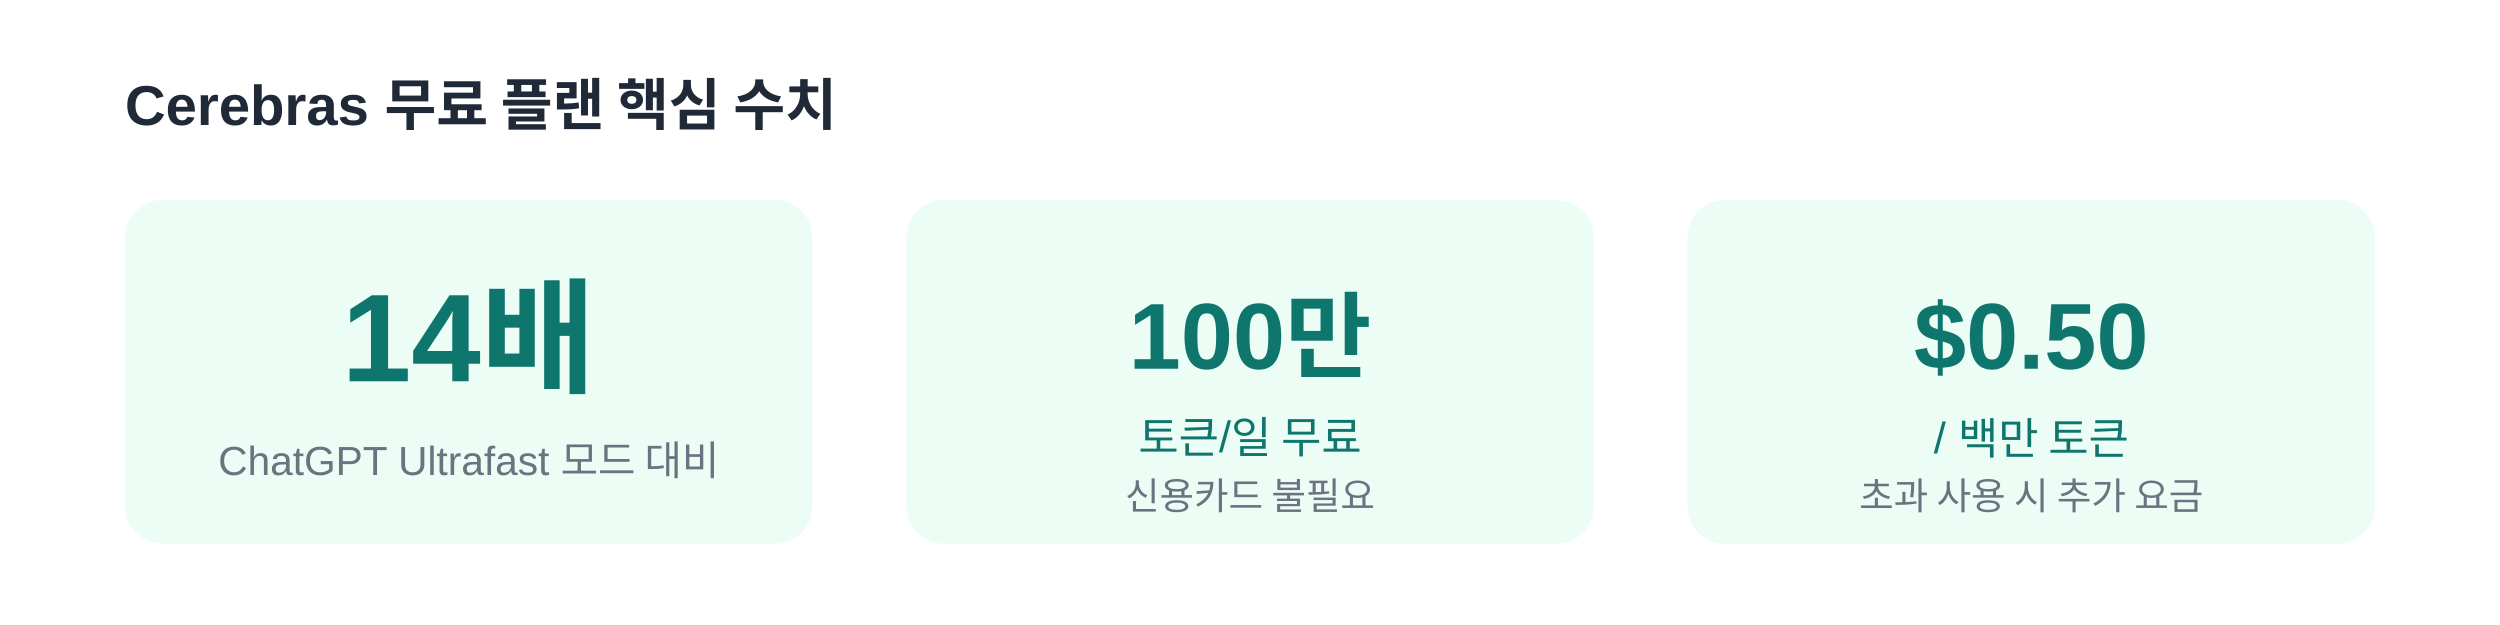
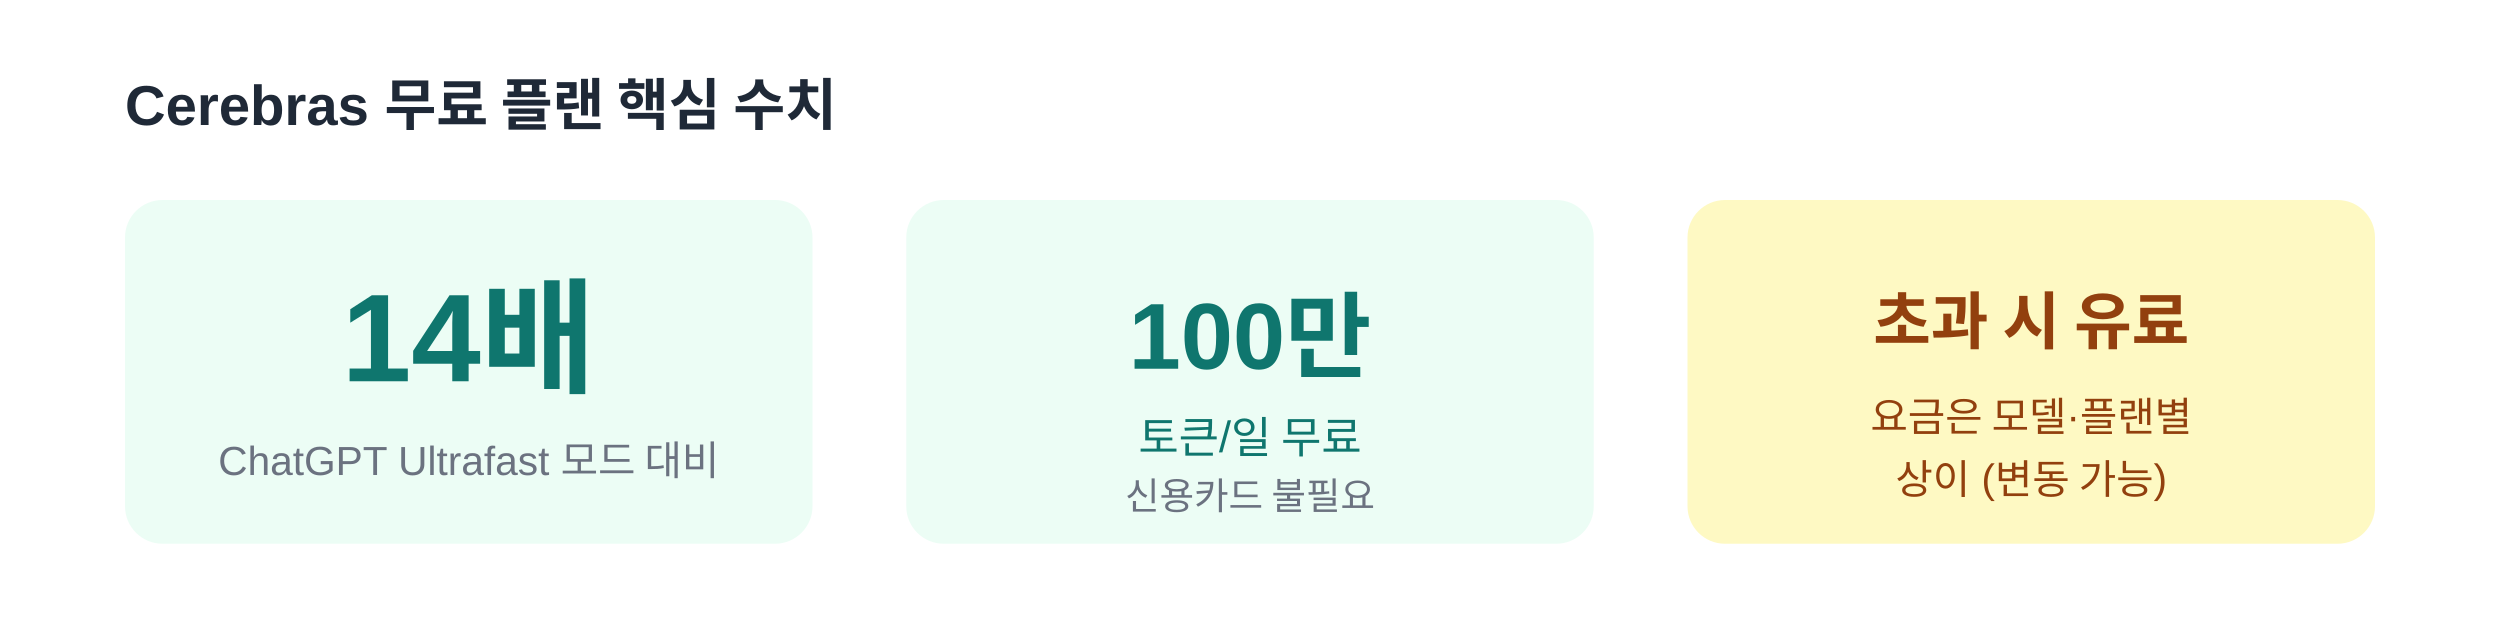
<svg xmlns="http://www.w3.org/2000/svg" viewBox="0 0 800 200" width="800" height="200" font-family="Arial, 'Malgun Gothic', sans-serif">
  <rect width="800" height="200" fill="#ffffff" />
  <text x="40" y="40" font-size="18" font-weight="800" fill="#1f2937">Cerebras 무료 플랜 핵심 수치</text>
  <rect x="40" y="64" width="220" height="110" rx="12" fill="#ecfdf5" />
  <text x="150" y="122" text-anchor="middle" font-size="40" font-weight="900" fill="#0f766e">14배</text>
  <text x="150" y="152" text-anchor="middle" font-size="13" fill="#6b7280">ChatGPT Ultrafast 모드 대비</text>
  <rect x="290" y="64" width="220" height="110" rx="12" fill="#ecfdf5" />
  <text x="400" y="118" text-anchor="middle" font-size="30" font-weight="900" fill="#0f766e">100만</text>
  <text x="400" y="145" text-anchor="middle" font-size="14" fill="#0f766e">토큰/일 무료</text>
  <text x="400" y="163" text-anchor="middle" font-size="12" fill="#6b7280">신용카드 불필요</text>
-   <rect x="540" y="64" width="220" height="110" rx="12" fill="#ecfdf5" />
-   <text x="650" y="118" text-anchor="middle" font-size="30" font-weight="900" fill="#0f766e">$0.50</text>
-   <text x="650" y="145" text-anchor="middle" font-size="14" fill="#0f766e">/ 백만 토큰</text>
-   <text x="650" y="163" text-anchor="middle" font-size="12" fill="#6b7280">초과 사용 시 추가 요금</text>
+   <rect x="540" y="64" width="220" height="110" rx="12" fill="#fef9c3" />
+   <text x="650" y="110" text-anchor="middle" font-size="20" font-weight="900" fill="#92400e">초과 시 유료</text>
+   <text x="650" y="138" text-anchor="middle" font-size="13" fill="#92400e">요금은 모델·플랜별</text>
+   <text x="650" y="158" text-anchor="middle" font-size="13" fill="#92400e">상이 (변동 가능)</text>
</svg>
